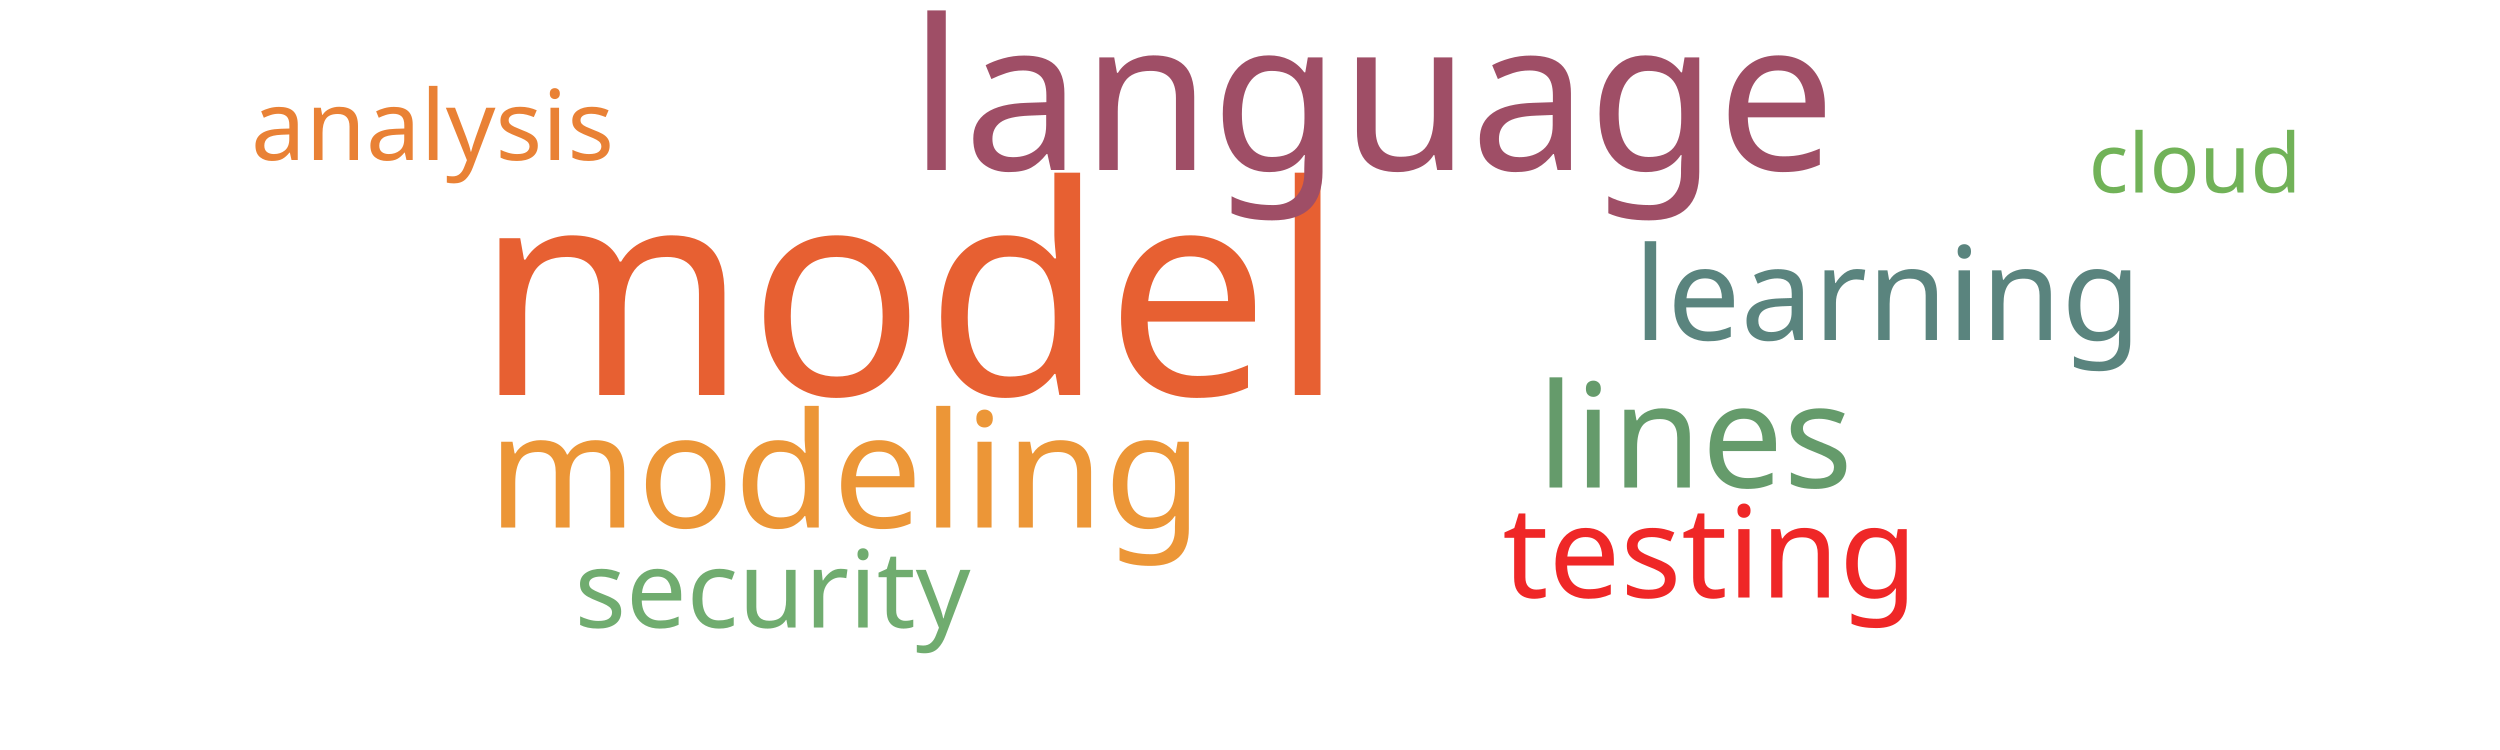
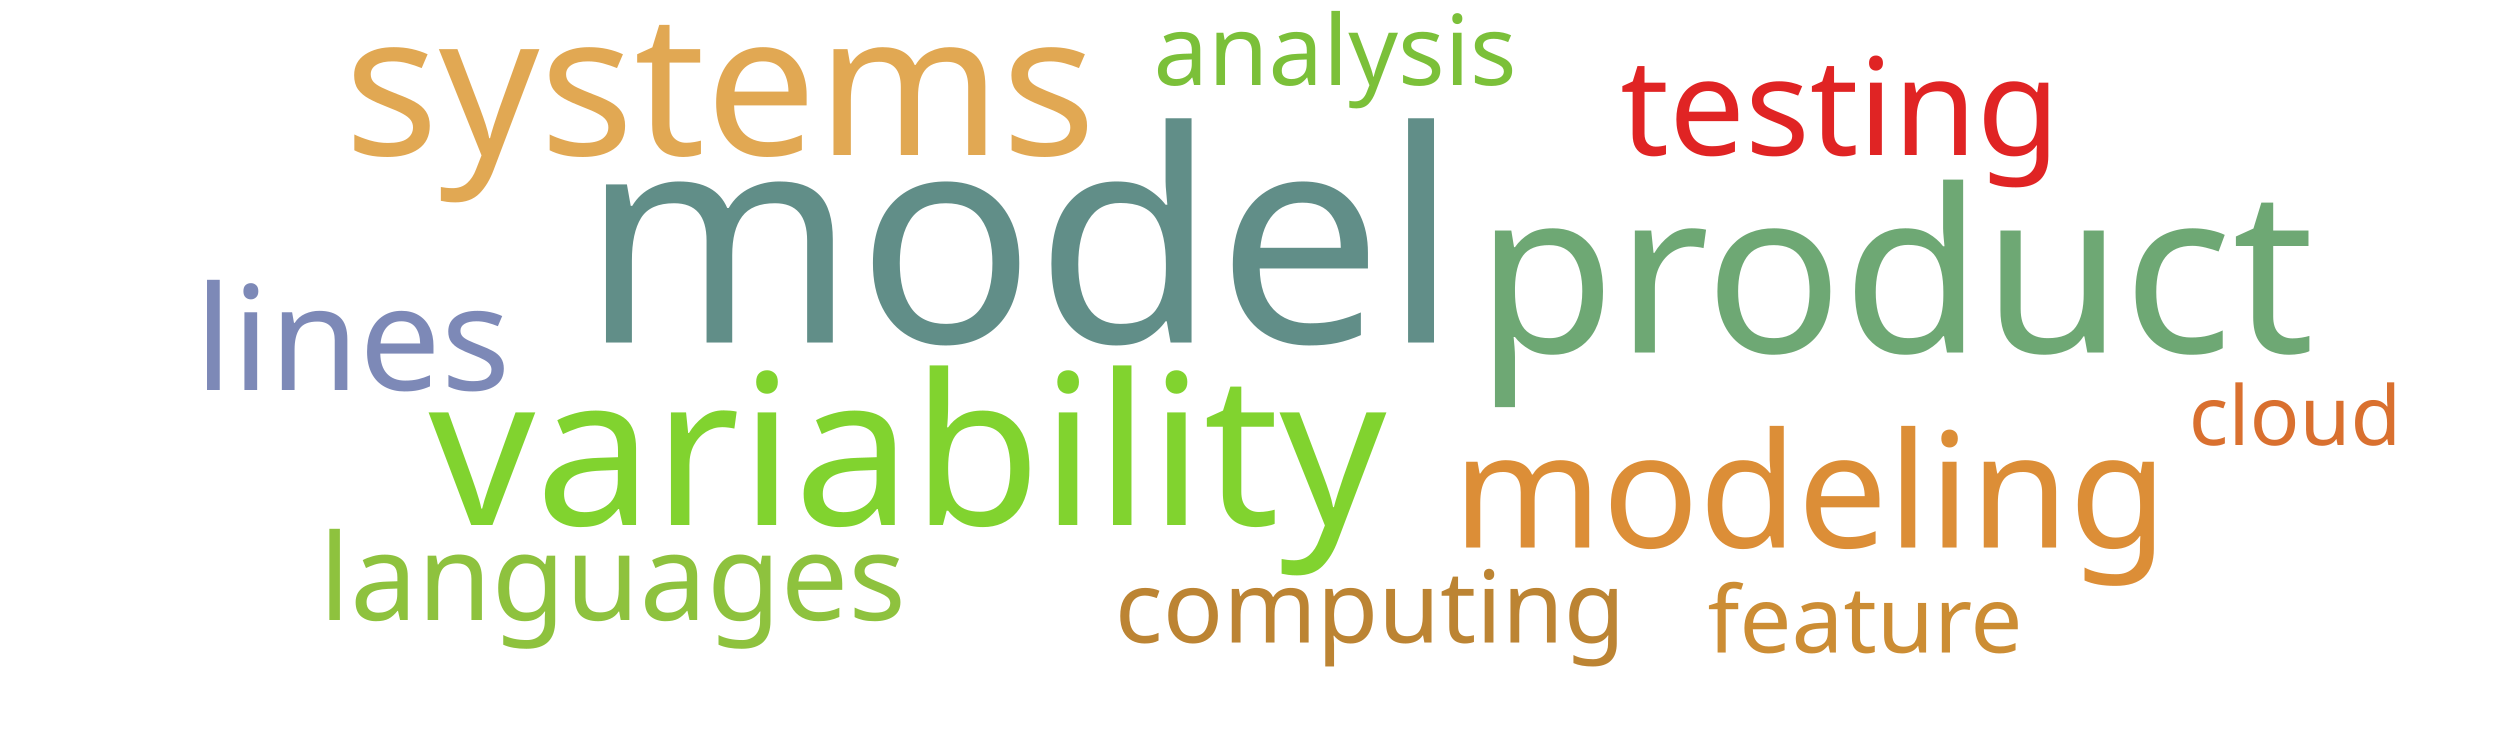
<svg xmlns="http://www.w3.org/2000/svg" width="1000" height="300">
  <g transform="translate(500, 150)">
-     <text text-anchor="middle" style="font-family: Impact; font-size: 117px; fill: #e76032" transform="translate(-136,8)rotate(0)">model</text>
-     <text text-anchor="middle" style="font-family: Impact; font-size: 84px; fill: #9f4e66" transform="translate(49,-82)rotate(0)">language</text>
-     <text text-anchor="middle" style="font-family: Impact; font-size: 64px; fill: #ec9637" transform="translate(-162,61)rotate(0)">modeling</text>
-     <text text-anchor="middle" style="font-family: Impact; font-size: 58px; fill: #659b6b" transform="translate(178,45)rotate(0)">lines</text>
-     <text text-anchor="middle" style="font-family: Impact; font-size: 52px; fill: #5a847e" transform="translate(255,-14)rotate(0)">learning</text>
-     <text text-anchor="middle" style="font-family: Impact; font-size: 51px; fill: #ef2727" transform="translate(184,89)rotate(0)">testing</text>
-     <text text-anchor="middle" style="font-family: Impact; font-size: 43px; fill: #70ac6f" transform="translate(-191,101)rotate(0)">security</text>
-     <text text-anchor="middle" style="font-family: Impact; font-size: 39px; fill: #e98135" transform="translate(-327,-86)rotate(0)">analysis</text>
-     <text text-anchor="middle" style="font-family: Impact; font-size: 33px; fill: #71b258" transform="translate(378,-73)rotate(0)">cloud</text>
+     <text text-anchor="middle" style="font-family: Impact; font-size: 118px; fill: #618e88" transform="translate(-92,-13)rotate(0)">model</text>
+     <text text-anchor="middle" style="font-family: Impact; font-size: 91px; fill: #6ea874" transform="translate(258,-9)rotate(0)">product</text>
+     <text text-anchor="middle" style="font-family: Impact; font-size: 84px; fill: #81d32f" transform="translate(-137,60)rotate(0)">variability</text>
+     <text text-anchor="middle" style="font-family: Impact; font-size: 79px; fill: #e1a853" transform="translate(-212,-88)rotate(0)">systems</text>
+     <text text-anchor="middle" style="font-family: Impact; font-size: 64px; fill: #dc8e37" transform="translate(224,69)rotate(0)">modeling</text>
+     <text text-anchor="middle" style="font-family: Impact; font-size: 58px; fill: #7d89b7" transform="translate(-359,6)rotate(0)">lines</text>
+     <text text-anchor="middle" style="font-family: Impact; font-size: 54px; fill: #e02424" transform="translate(236,-88)rotate(0)">testing</text>
+     <text text-anchor="middle" style="font-family: Impact; font-size: 48px; fill: #8ec23e" transform="translate(-255,98)rotate(0)">languages</text>
+     <text text-anchor="middle" style="font-family: Impact; font-size: 40px; fill: #bc8433" transform="translate(48,107)rotate(0)">computing</text>
+     <text text-anchor="middle" style="font-family: Impact; font-size: 39px; fill: #7bc039" transform="translate(34,-116)rotate(0)">analysis</text>
+     <text text-anchor="middle" style="font-family: Impact; font-size: 37px; fill: #cc8d34" transform="translate(246,111)rotate(0)">feature</text>
+     <text text-anchor="middle" style="font-family: Impact; font-size: 33px; fill: #d9702f" transform="translate(418,28)rotate(0)">cloud</text>
  </g>
</svg>
